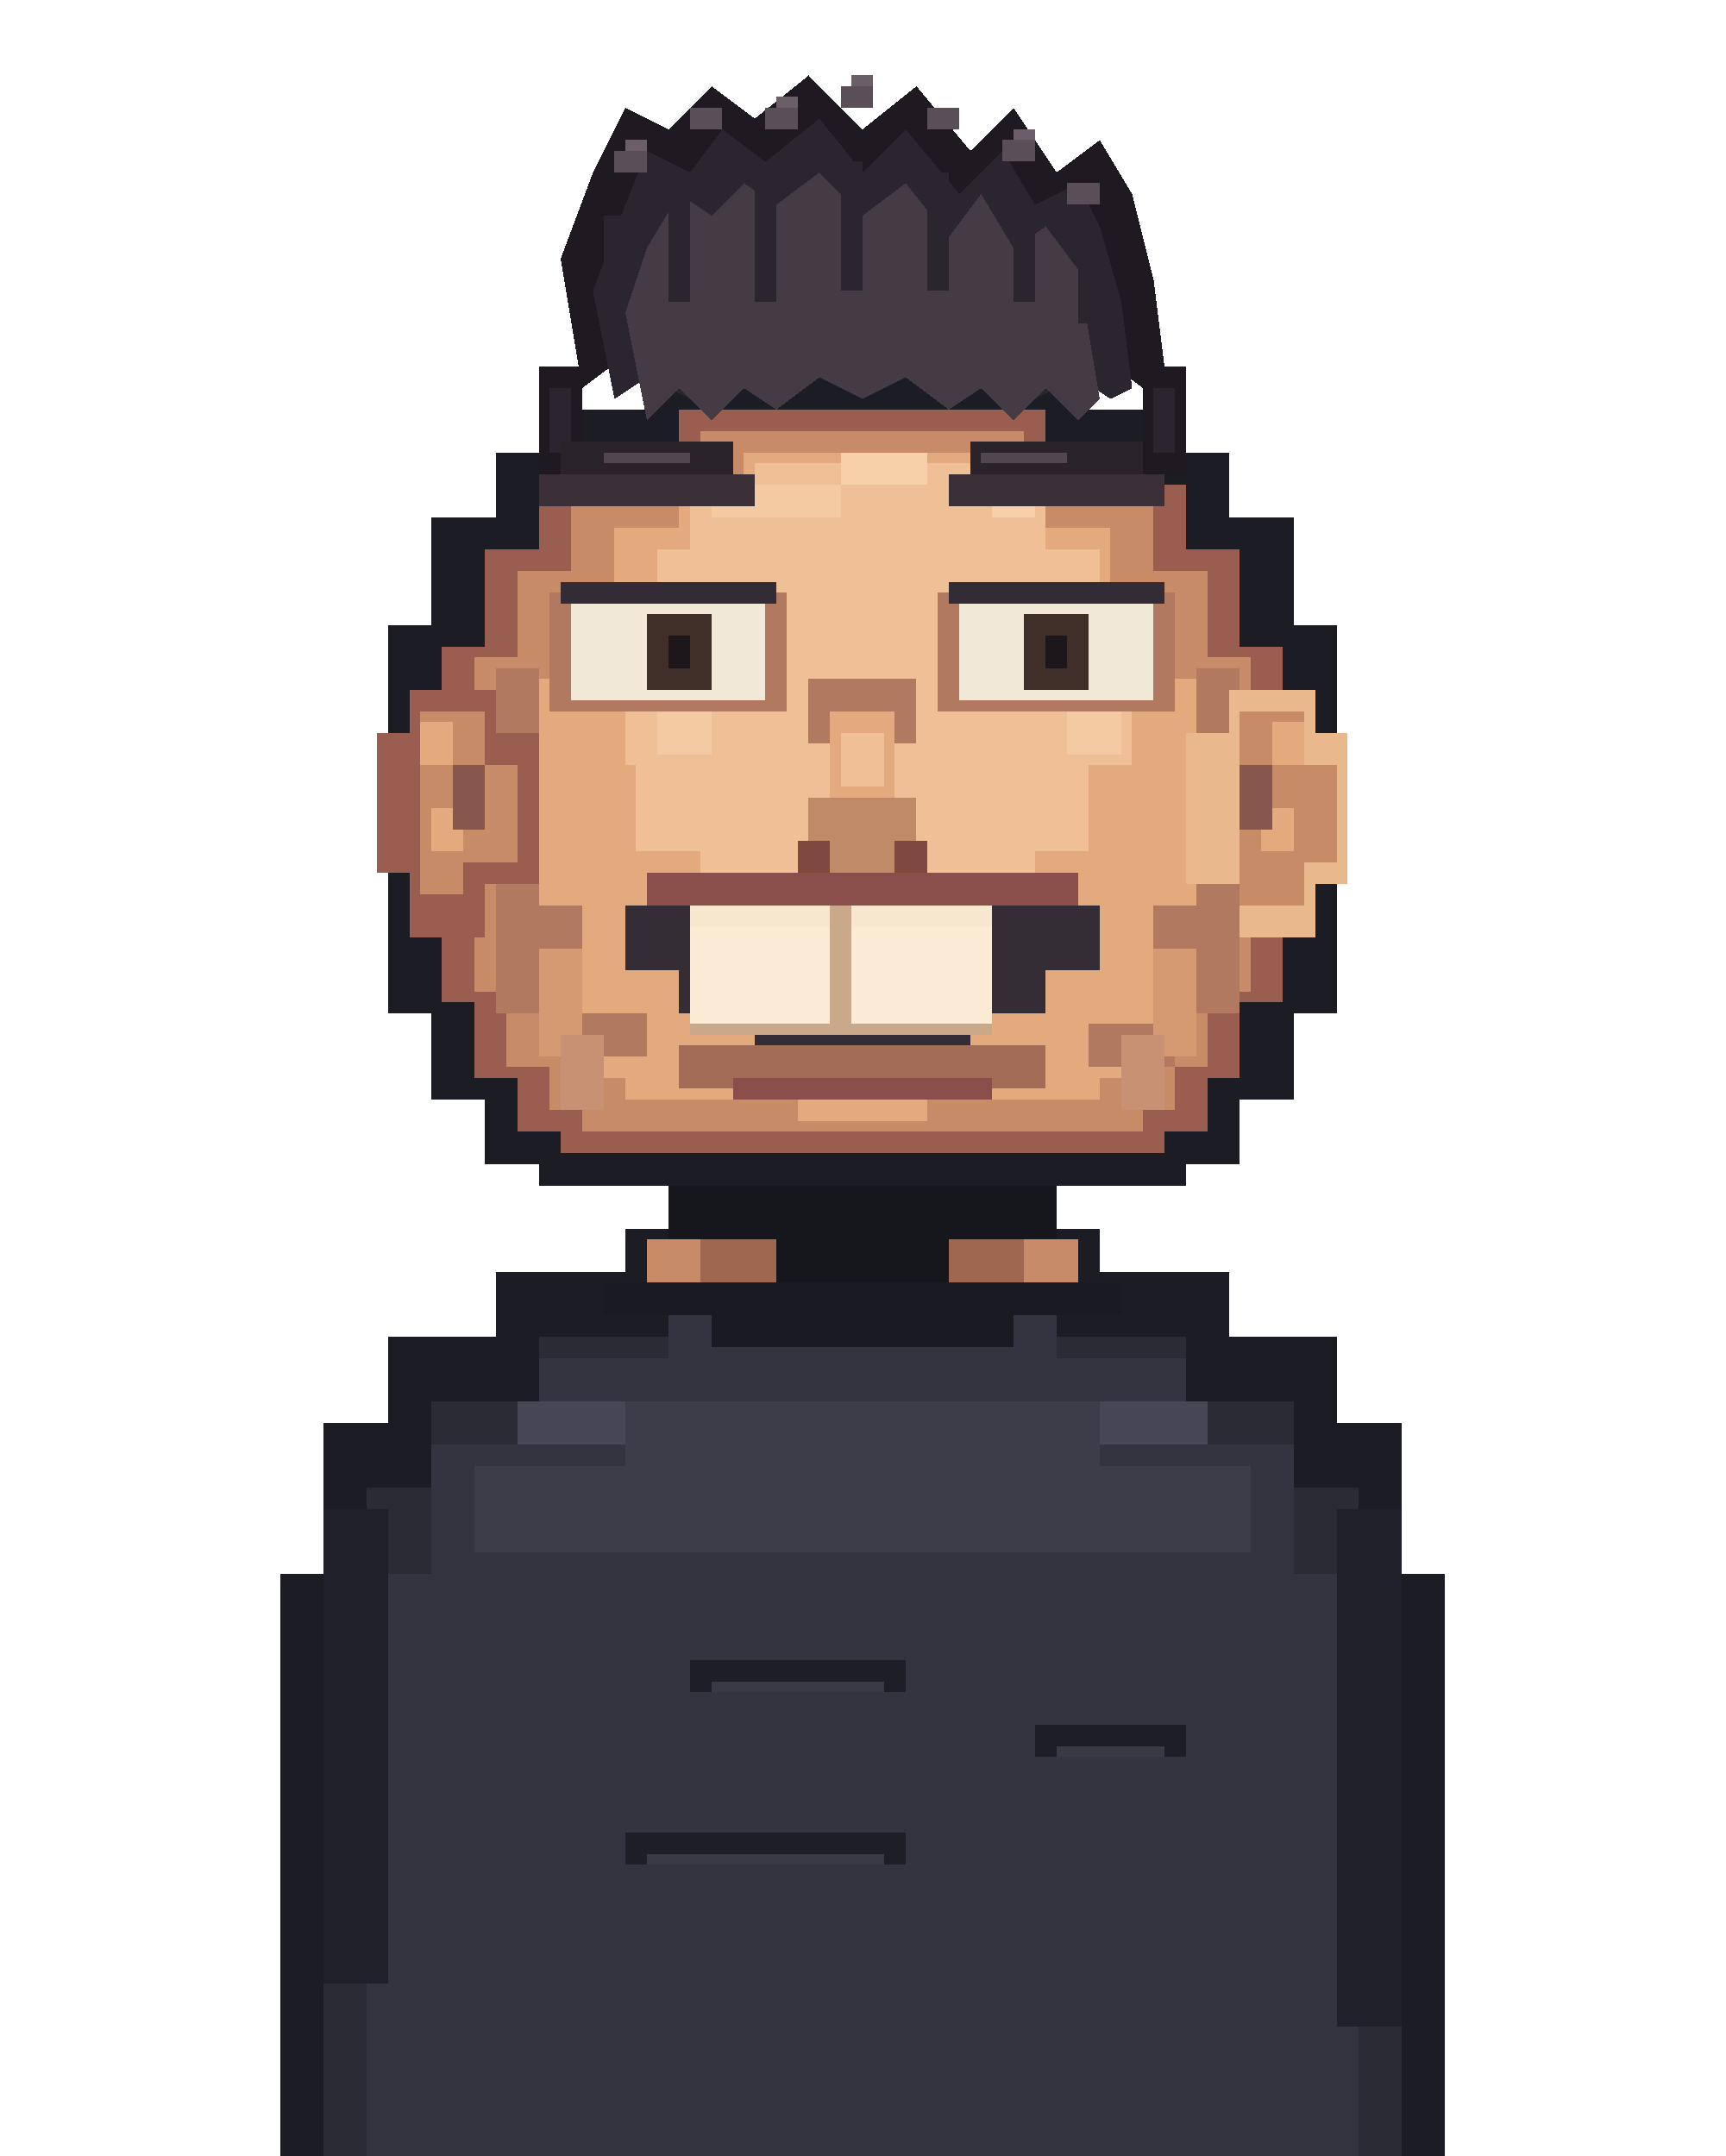
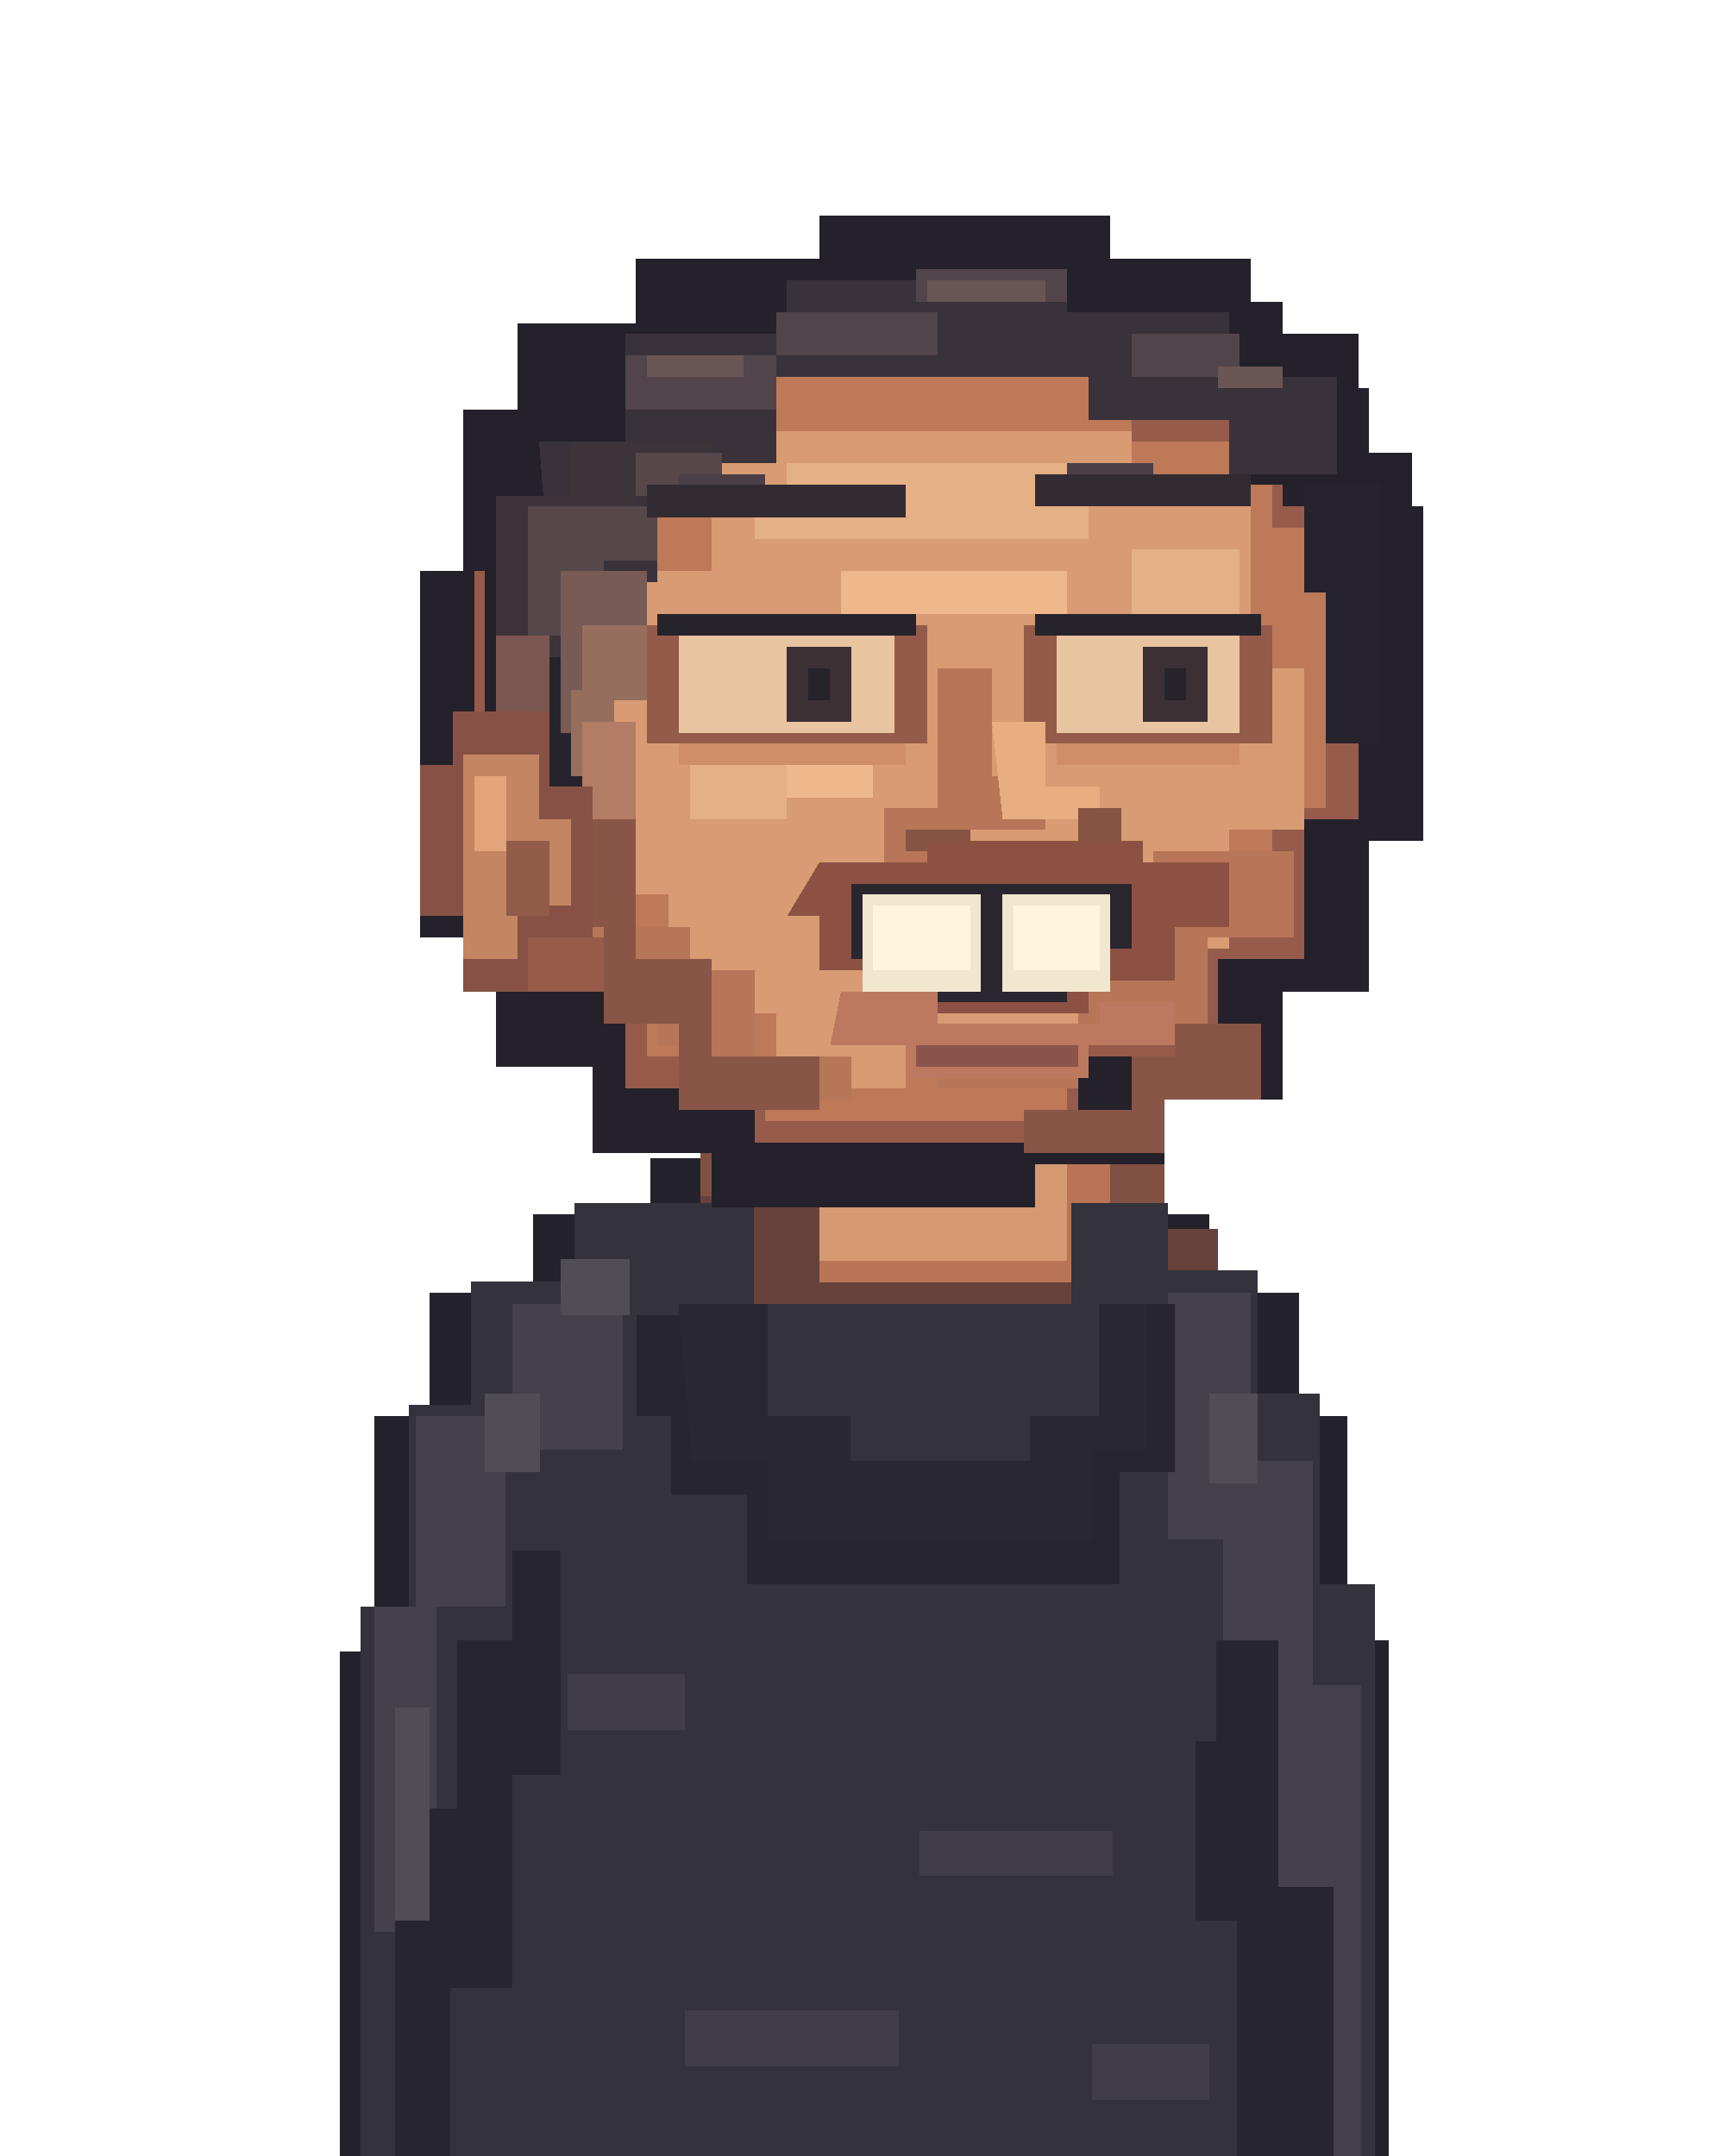
<svg xmlns="http://www.w3.org/2000/svg" width="480" height="600" viewBox="0 0 160 200" shape-rendering="crispEdges" data-expression="surprised">
-   <g id="body-outline" fill="#1c1c25">
-     <path d="M26 200V146h4v-14h6v-8h10v-6h12v-4h44v4h12v6h10v8h6v14h4v54z" />
+   <g id="body-outline" fill="#24232c" transform="translate(29 -8) scale(0.64 1.04)">
+     <path d="M49 111h66v5h15v7h13v11h7v20h6v46H4v-45h5v-21h8v-11h15v-7h17z" />
  </g>
  <g id="neck">
-     <path fill="#8f5a48" d="M62 104h36v14h-8v4H70v-4h-8z" />
-     <path fill="#c88b67" d="M65 104h30v11h5v5H60v-5h5z" />
-     <path fill="#d69a72" d="M69 106h22v5H69z" />
-     <path fill="#a06750" d="M65 112h30v8H65z" />
+     <path fill="#805042" d="M65 98h43v21h8v10H56v-12h9z" />
+     <path fill="#b87454" d="M70 100h33v17h9v5H65v-7h5z" />
+     <path fill="#d69a73" d="M75 105h24v12H75z" />
+     <path fill="#67423c" d="M65 111h11v8h28v-5h9v9H65z" />
  </g>
-   <g id="tee">
-     <path fill="#2b2b35" d="M30 200V150h4v-12h6v-8h10v-6h12v-4h36v4h12v6h10v8h6v12h4v50z" />
-     <path fill="#343440" d="M34 146h6v-12h10v-8h12v-4h36v4h12v8h10v12h6v54H34z" />
-     <path fill="#3d3d4a" d="M44 136h14v-6h44v6h14v8H44z" />
-     <path fill="#16161d" d="M62 110h36v5h-10v4H72v-4h-10z" />
-     <path fill="#1a1a22" d="M56 119h48v3H94v3H66v-3H56z" />
-     <path fill="#20202a" d="M30 140h6v44h-6zM124 140h6v48h-6z" />
-     <path fill="#464654" d="M48 130h10v4H48zM102 130h10v4h-10z" />
-     <path fill="#1e1e27" d="M64 154h20v3H64zM58 170h26v3H58zM96 160h14v3H96z" />
-     <path fill="#3a3a47" d="M66 156h16v1H66zM60 172h22v1H60zM98 162h10v1h-10z" />
+   <g id="shirt" transform="translate(29 -8) scale(0.64 1.04)">
+     <path fill="#34323b" d="M47 115h17v9h46v-9h14v6h13v11h9v17h8v51H7v-49h7v-18h9v-11h15v-7z" />
+     <path fill="#45414b" d="M29 124h16v13H28v14H18v29H9v-29h6v-17h14zM124 123h12v15h9v20h7v42h-14v-28h-6v-27h-8z" />
+     <path fill="#27252e" d="M47 125h15v13h11v4h36v-6h9v-12h7v15h-8v10H63v-8H52v-7h-5zM29 146h7v20h-7v19h-9v15h-8v-31h9v-15h8zM131 154h9v22h8v24h-14v-21h-6v-16h3z" />
+     <path fill="#514d55" d="M25 132h8v7h-8zM36 120h10v5H36zM130 132h7v8h-7zM12 160h5v19h-5z" />
+     <path fill="#403d47" d="M37 157h17v5H37zM88 171h28v4H88zM54 187h31v5H54zM113 190h17v5h-17z" />
+     <path fill="#292730" d="M53 124h13v10h12v4h26v-4h10v-10h7v13h-8v8H66v-7H55z" />
  </g>
  <g id="head">
-     <path fill="#1c1c25" d="M50 108H45V102H40V94H36V58H40V48H46V42H54V38H60V35H100V38H106V42H114V48H120V58H124V94H120V102H115V108H110V110H50Z" />
-     <path fill="#995e4f" d="M52 105H48V100H44V93H41V60H45V51H50V45H57V41H63V38H97V41H103V45H110V51H115V60H119V93H115V100H112V105H108V107H52Z" />
-     <path fill="#c88b67" d="M54 103H51V99H47V92H44V61H48V53H53V47H59V43H65V40H95V43H101V47H107V53H112V61H116V92H112V99H109V103H106V105H54Z" />
-     <path fill="#e3aa7e" d="M58 100H55V96H51V89H48V63H52V55H57V49H63V45H69V42H91V45H97V49H103V55H108V63H112V89H108V96H105V100H102V102H58Z" />
-     <path fill="#efbf95" d="M64 47H70V43H90V46H97V51H102V61H105V71H101V79H96V85H88V89H72V85H65V79H59V71H58V61H61V51H64Z" />
-     <path fill="#f6d0a8" d="M66 44h4v4h-4zM78 42h8v3h-8zM92 44h4v4h-4zM62 58h3v8h-3zM100 58h3v8h-3z" />
-     <path fill="#f3caa2" d="M66 45h12v3H66zM61 63h5v7h-5zM99 63h5v7h-5zM71 92h18v3H71z" />
-     <path fill="#b17a60" d="M46 62h4v22h4v10h6v4h-8V94h-6zM111 62h4v32h-6v5h-8v-4h6V84h4z" />
-     <path fill="#d69a72" d="M50 88h4v10h-4zM107 88h4v10h-4z" />
-     <path fill="#c99173" d="M52 96h4v7h-4zM104 96h4v7h-4z" />
+     <path fill="#24212b" d="M48 30h11v-6h44v4h16v8h8v11h5v31h-5v14h-8v10h-11v6h-12v4H66v-5H55v-8H46v-12h-7V53h4V38h5z" />
+     <path fill="#965b4b" d="M51 39h13v-7h40v5h15v10h7v29h-5v13h-8v9h-13v8H70v-5H58v-9h-9V75h-5V53h7z" />
+     <path fill="#bd7958" d="M57 42h14v-7h34v6h13v8h5v26h-5v12h-8v10h-11v7H71v-6H60v-11h-8V73h-4V55h9z" />
+     <path fill="#d89b73" d="M66 40h39v5h11v17h5v15h-7v11h-10v8H84v5H72v-7H62v-11h-7V66h2V53h9z" />
+     <path fill="#e5b085" d="M73 43h28v7H70v-4h3zM105 51h10v9h-10zM64 63h9v13h-9zM77 80h14v9H77zM98 86h11v5H98z" />
+     <path fill="#b77658" d="M50 60h7v26h7v9h-7v-8h-7zM61 90h9v8h9v4H66v-5h-5zM107 79h13v8h-8v9h-12v5H87v-5h13v-7h7z" />
+     <path fill="#895547" d="M53 76h6v13h7v9h10v5H63v-8h-7v-9h-3zM109 95h8v7h-9v5H95v-4h10v-5h4z" />
+     <path fill="#eeb88c" d="M78 53h21v4H78zM73 68h8v6h-8zM94 81h9v5h-9z" />
+   </g>
+   <g id="hair">
+     <path fill="#24212b" d="M45 60V41h6v-9h10v-7h15v-5h27v4h13v7h10v11h5v15h-8V45h-8v-6h-14v-4H68v8H57v16h-6v13h-6z" />
+     <path fill="#39323a" d="M50 41h8v-10h15v-5h26v3h15v6h10v9h-10v-5h-13v-4H72v8H61v11H51z" />
+     <path fill="#51444a" d="M58 33h14v-4h15v4H72v5H58zM85 25h14v3H85zM105 31h10v4h-10z" />
+     <path fill="#6a5555" d="M60 33h9v2h-9zM86 26h11v2H86zM113 34h6v2h-6z" />
+     <path fill="#27232d" d="M49 47h5v28h-6zM121 45h7v24h-5V55h-2z" />
+   </g>
+   <g id="hair-fade">
+     <path fill="#3d343a" d="M46 46h13v6h-4v9h-4v12h-5zM53 41h13v5H53z" />
+     <path fill="#56474a" d="M49 47h12v5h-5v7h-5v7h-2zM59 42h8v4h-8z" />
+     <path fill="#775b54" d="M52 53h8v7h-3v8h-5z" />
+     <path fill="#966e5e" d="M54 58h7v7h-4v7h-4v-8h1z" />
+     <path fill="#b27c65" d="M54 67h5v9h-5z" />
+     <path fill="#7c5650" d="M46 59h5v10h-5z" />
  </g>
  <g id="ear">
-     <path fill="#995e4f" d="M38 64h8v4h4v14h-5v5h-7v-6h-3V68h3z" />
-     <path fill="#c88b67" d="M39 66h6v5h3v9h-5v3h-4z" />
-     <path fill="#e3aa7e" d="M39 67h3v4h-3zM40 75h3v4h-3z" />
-     <path fill="#87564d" d="M42 71h3v6h-3z" />
-     <path fill="#e9b88d" d="M114 64h8v4h3v14h-3v5h-7v-5h-5V68h4z" />
-     <path fill="#c88b67" d="M115 66h6v5h3v9h-3v4h-6z" />
-     <path fill="#e3aa7e" d="M118 67h3v4h-3zM117 75h3v4h-3z" />
-     <path fill="#87564d" d="M115 71h3v6h-3z" />
-   </g>
-   <g id="hair">
-     <path fill="#1f1a22" d="M54 36L58 33L62 36L66 32L70 35L75 31L80 34L85 31L90 35L94 32L98 36L102 33L106 36L108 34L107 26L105 18L102 13L98 16L94 10L90 14L85 8L80 12L75 7L70 11L66 8L62 12L58 10L55 16L52 24Z" />
-     <path fill="#2b2530" d="M57 37L60 35L64 37L67 34L71 36L76 33L80 36L84 33L89 36L93 34L96 37L100 35L103 37L105 36L104 28L102 21L100 17L96 19L93 14L89 18L84 12L80 16L76 11L71 15L67 12L64 16L60 14L58 19L55 27Z" />
-     <path fill="#453b45" d="M60 39L63 36L66 39L69 36L72 38L76 35L80 37L84 35L88 38L91 36L94 39L97 36L100 39L102 37L101 31L100 25L97 21L94 23L91 18L88 22L84 17L80 20L76 16L72 19L69 17L66 20L63 18L60 23L58 29Z" />
-     <path fill="#5a4e58" d="M57 14h3v2h-3zM64 10h3v2h-3zM71 10h3v2h-3zM78 8h3v2h-3zM86 10h3v2h-3zM93 13h3v2h-3zM99 17h3v2h-3z" />
-     <path fill="#6b5e68" d="M58 13h2v1h-2zM72 9h2v1h-2zM79 7h2v1h-2zM94 12h2v1h-2z" />
-     <path fill="#2b2530" d="M56 20h2v8h-2zM62 18h2v10h-2zM70 16h2v12h-2zM78 15h2v12h-2zM86 16h2v11h-2zM94 19h2v9h-2zM100 22h2v8h-2z" />
-     <path fill="#1f1a22" d="M50 34h4v10h-4zM106 34h4v10h-4z" />
-     <path fill="#2b2530" d="M51 36h2v6h-2zM107 36h2v6h-2z" />
+     <path fill="#875245" d="M42 66h9v7h4v14h-6v5h-6v-7h-4V71h3z" />
+     <path fill="#c48563" d="M43 70h7v6h3v8h-5v5h-5z" />
+     <path fill="#e3a47b" d="M44 72h3v7h-3z" />
+     <path fill="#925b4a" d="M47 78h4v7h-4z" />
  </g>
  <g id="expression-neutral">
    <g id="expression-brows">
-       <path fill="#3b3038" d="M50 44h20v3H50zM88 44h20v3H88z" />
-       <path fill="#2a232a" d="M52 41h16v3H52zM90 41h16v3H90z" />
-       <path fill="#544650" d="M56 42h8v1H56zM91 42h8v1H91z" />
+       <path fill="#332b32" d="M60 45h24v3H60zM96 44h20v3H96z" />
+       <path fill="#4a3f47" d="M63 44h8v1h-8zM99 43h8v1h-8z" />
    </g>
    <g id="expression-eyes">
-       <path fill="#b17a60" d="M51 55h22v11H51zM87 55h22v11H87z" />
-       <path fill="#f2e8d8" d="M53 56h18v9H53zM89 56h18v9H89z" />
-       <path fill="#3f2f28" d="M60 57h6v7h-6zM95 57h6v7h-6z" />
-       <path fill="#1d171b" d="M62 59h2v3h-2zM97 59h2v3h-2z" />
-       <path fill="#332b35" d="M52 54h20v2H52zM88 54h20v2H88z" />
+       <path fill="#945b4a" d="M60 58h26v11H60zM95 58h23v11H95z" />
+       <path fill="#e9c4a1" d="M63 59h20v9H63zM98 59h17v9H98z" />
+       <path fill="#3d3035" d="M73 60h6v7h-6zM106 60h6v7h-6z" />
+       <path fill="#26232b" d="M75 62h2v3h-2zM108 62h2v3h-2z" />
+       <path fill="#26232b" d="M61 57h24v2H61zM96 57h21v2H96z" />
+       <path fill="#cf8e68" d="M63 69h21v2H63zM98 69h17v2H98z" />
    </g>
-     <path fill="#b17a60" d="M75 63h10v6h-3v10h-4V69h-3z" />
-     <path fill="#e3aa7e" d="M77 66h6v8h-6z" />
-     <path fill="#c08a68" d="M75 74h10v4h-2v3h-6v-3h-2z" />
-     <path fill="#efbf95" d="M78 68h4v5h-4z" />
-     <path fill="#7e4a3f" d="M74 78h3v3h-3zM83 78h3v3h-3z" />
+     <g id="expression-nose">
+       <path fill="#b87658" d="M87 62h5v10h5v5h-10v3h-5v-5h5z" />
+       <path fill="#e8ad81" d="M92 67h5v6h5v3h-9z" />
+       <path fill="#875443" d="M84 77h6v2h-6zM100 75h4v3h-4z" />
+     </g>
    <g id="expression-mouth">
-       <path fill="#8a4f4a" d="M60 81h40v3H60z" />
-       <path fill="#342d35" d="M58 84h44v6h-5v4h-7v3H70v-3h-7v-4h-5z" />
-       <path fill="#a26c56" d="M63 97h34v4H63z" />
-       <path fill="#fbebd4" d="M64 84h13v12H64zM79 84h13v12H79z" />
-       <path fill="#c9a98a" d="M77 84h2v12h-2zM64 95h28v1H64z" />
-       <path fill="#f7e7cf" d="M64 84h13v2H64zM79 84h13v2H79z" />
-       <path fill="#8a4f4a" d="M68 100h24v2H68z" />
-       <path fill="#e3aa7e" d="M74 102h12v2H74z" />
+       <path fill="#8d5143" d="M76 80h10v-2h20v2h8v6h-5v5h-8v3H84v-4h-8v-5h-3z" />
+       <path fill="#292630" d="M79 82h26v6h-6v5H85v-4h-6v-5z" />
+       <path fill="#f1e7cf" d="M80 83h11v9H80zM93 83h10v9H93z" />
+       <path fill="#fff5de" d="M81 84h9v6H81zM94 84h8v6H94z" />
+       <path fill="#bc7960" d="M78 92h9v3h15v-2h7v4h-8v3H84v-3h-7z" />
+       <path fill="#8b544a" d="M85 97h15v2H85z" />
    </g>
  </g>
</svg>
